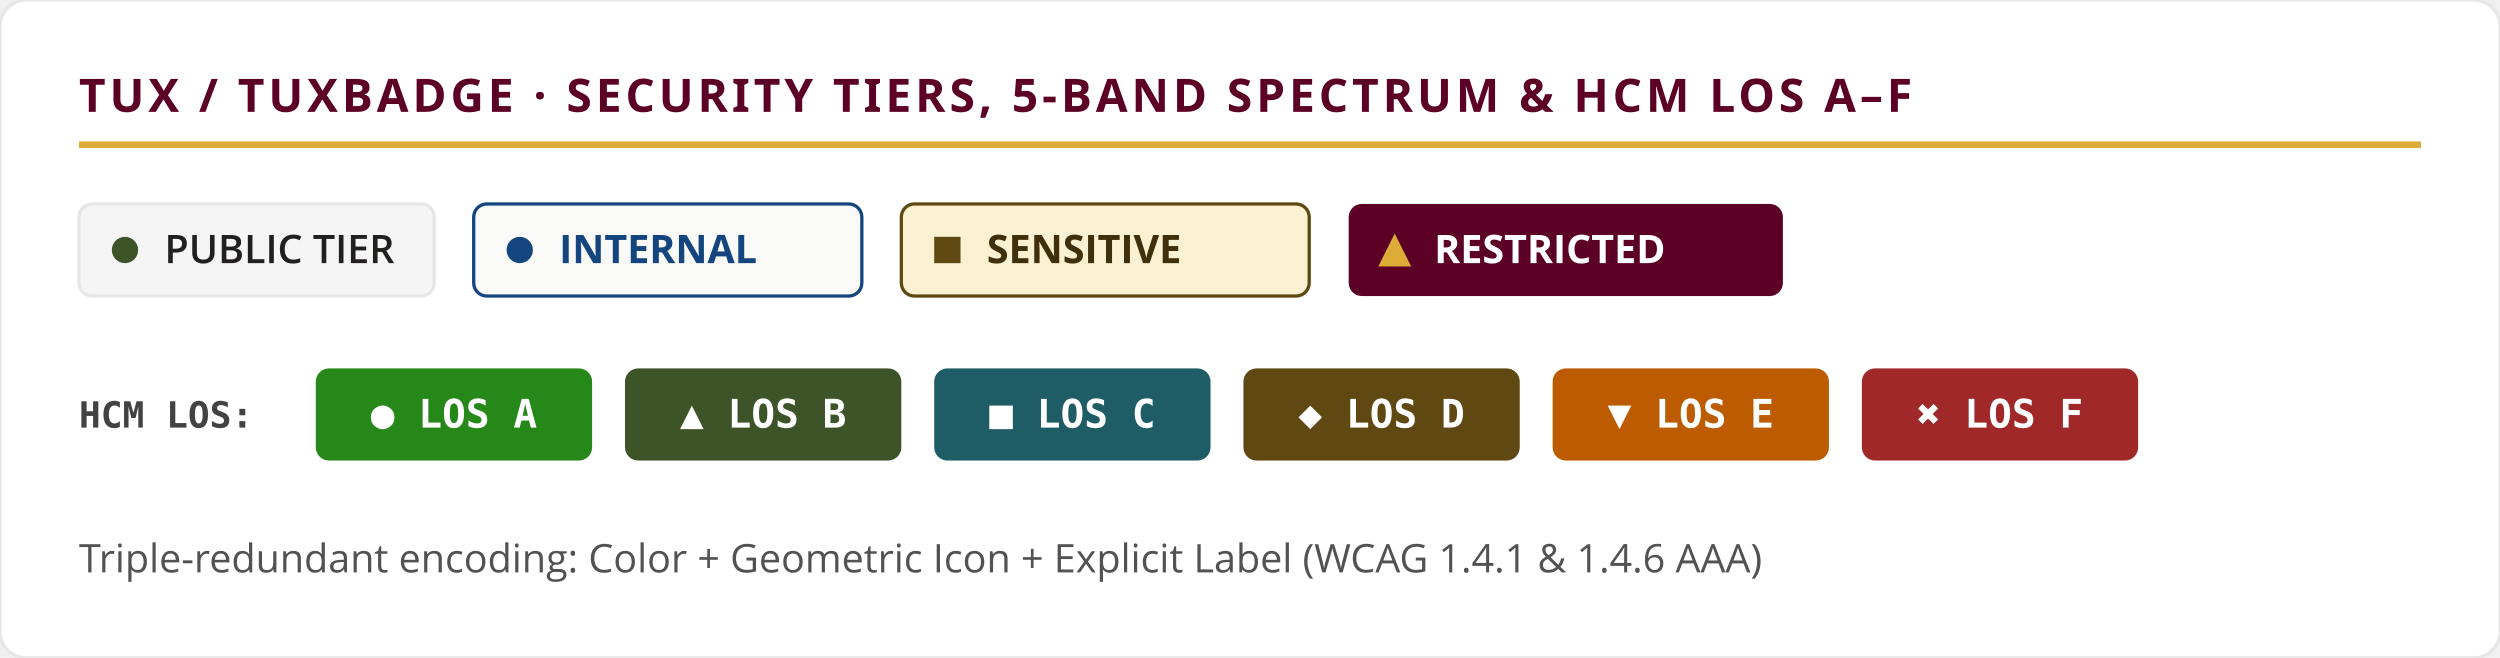
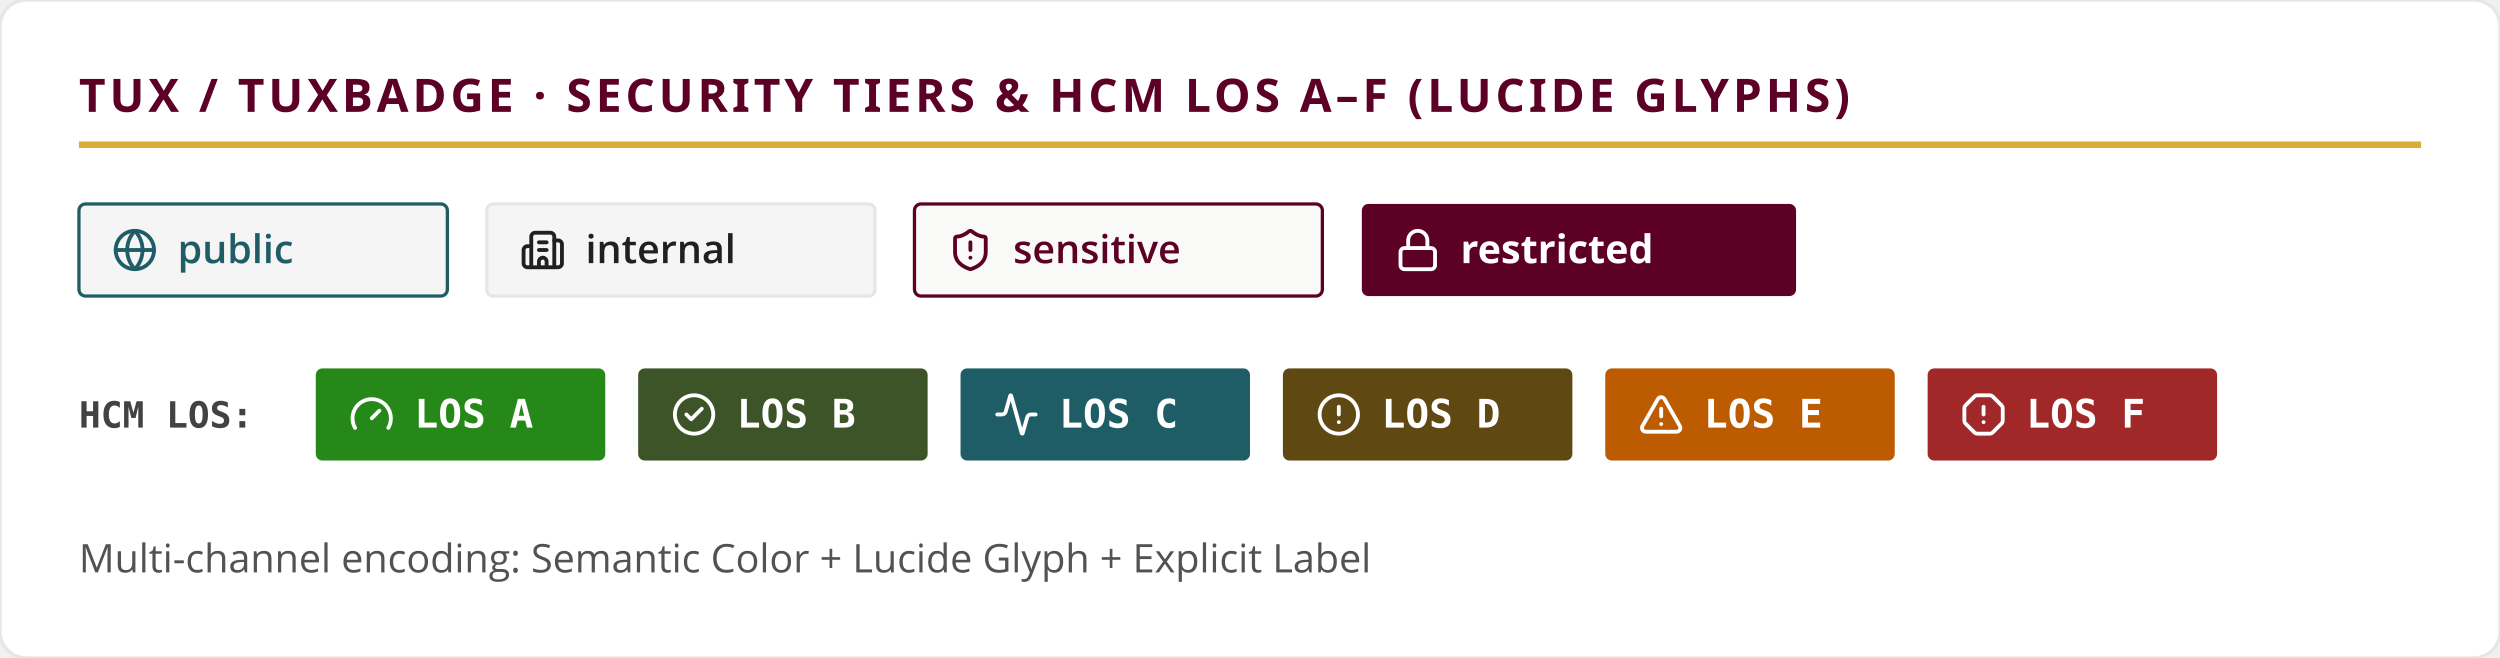
<svg xmlns="http://www.w3.org/2000/svg" width="760" height="200" viewBox="0 0 760 200" fill="none">
  <rect id="TUX / TuxBadge Sheet" width="760" height="200" rx="8" fill="#FFFFFF" stroke="#E7E6E6" />
-   <text x="24" y="34" fill="#5C0025" font-family="Oswald, sans-serif" font-size="14" font-weight="700" letter-spacing="1.2">TUX / TUXBADGE · SECURITY TIERS, 5-BAND SPECTRUM &amp; HCM LOS A–F</text>
+   <text x="24" y="34" fill="#5C0025" font-family="Oswald, sans-serif" font-size="14" font-weight="700" letter-spacing="1.2">TUX / TUXBADGE · SECURITY TIERS &amp; HCM LOS A–F (LUCIDE GLYPHS)</text>
  <line x1="24" y1="44" x2="736" y2="44" stroke="#DDAC37" stroke-width="2" />
  <g id="Badge / Tier Public" transform="translate(24, 62)">
-     <rect width="108" height="28" rx="4" fill="#F5F5F5" stroke="#E7E6E6" />
-     <circle cx="14" cy="14" r="4" fill="#3D5328" />
-     <text x="26" y="18" fill="#221F1F" font-family="Open Sans, sans-serif" font-size="12" font-weight="600">PUBLIC TIER</text>
+     <rect width="112" height="28" rx="2" fill="#F5F5F5" stroke="#1F5D66" />
+     <g id="Icon / lucide:globe" transform="translate(10, 7) scale(0.5833)">
+       <g fill="none" stroke="#1F5D66" stroke-linecap="round" stroke-linejoin="round" stroke-width="2">
+         <circle cx="12" cy="12" r="10" />
+         <path d="M12 2a14.5 14.5 0 0 0 0 20a14.5 14.5 0 0 0 0-20M2 12h20" />
+       </g>
+     </g>
+     <text x="30" y="18" fill="#1F5D66" font-family="Open Sans, sans-serif" font-size="12" font-weight="600">public</text>
  </g>
-   <g id="Badge / Tier Internal" transform="translate(144, 62)">
-     <rect width="118" height="28" rx="4" fill="#F9F9F7" stroke="#15457E" />
-     <circle cx="14" cy="14" r="4" fill="#15457E" />
-     <text x="26" y="18" fill="#15457E" font-family="Open Sans, sans-serif" font-size="12" font-weight="700">INTERNAL</text>
+   <g id="Badge / Tier Internal" transform="translate(148, 62)">
+     <rect width="118" height="28" rx="2" fill="#F5F5F5" stroke="#E7E6E6" />
+     <g id="Icon / lucide:building-2" transform="translate(10, 7) scale(0.5833)">
+       <g fill="none" stroke="#221F1F" stroke-linecap="round" stroke-linejoin="round" stroke-width="2">
+         <path d="M10 12h4m-4-4h4m0 13v-3a2 2 0 0 0-4 0v3" />
+         <path d="M6 10H4a2 2 0 0 0-2 2v7a2 2 0 0 0 2 2h16a2 2 0 0 0 2-2V9a2 2 0 0 0-2-2h-2" />
+         <path d="M6 21V5a2 2 0 0 1 2-2h8a2 2 0 0 1 2 2v16" />
+       </g>
+     </g>
+     <text x="30" y="18" fill="#221F1F" font-family="Open Sans, sans-serif" font-size="12" font-weight="600">internal</text>
  </g>
-   <g id="Badge / Tier Sensitive" transform="translate(274, 62)">
-     <rect width="124" height="28" rx="4" fill="#faf0d2" stroke="#604812" />
-     <rect x="10" y="10" width="8" height="8" fill="#604812" />
-     <text x="26" y="18" fill="#3f300b" font-family="Open Sans, sans-serif" font-size="12" font-weight="700">SENSITIVE</text>
+   <g id="Badge / Tier Sensitive" transform="translate(278, 62)">
+     <rect width="124" height="28" rx="2" fill="#F9F9F7" stroke="#5C0025" />
+     <g id="Icon / lucide:shield-alert" transform="translate(10, 7) scale(0.5833)">
+       <path fill="none" stroke="#5C0025" stroke-linecap="round" stroke-linejoin="round" stroke-width="2" d="M20 13c0 5-3.5 7.5-7.66 8.95a1 1 0 0 1-.67-.01C7.5 20.5 4 18 4 13V6a1 1 0 0 1 1-1c2 0 4.5-1.2 6.24-2.72a1.17 1.17 0 0 1 1.52 0C14.51 3.81 17 5 19 5a1 1 0 0 1 1 1zm-8-5v4m0 4h.01" />
+     </g>
+     <text x="30" y="18" fill="#5C0025" font-family="Open Sans, sans-serif" font-size="12" font-weight="600">sensitive</text>
  </g>
-   <g id="Badge / Tier Restricted" transform="translate(410, 62)">
-     <rect width="132" height="28" rx="4" fill="#5C0025" />
-     <polygon points="14,9 19,19 9,19" fill="#DDAC37" />
-     <text x="26" y="18" fill="#FFFFFF" font-family="Open Sans, sans-serif" font-size="12" font-weight="700">RESTRICTED</text>
+   <g id="Badge / Tier Restricted" transform="translate(414, 62)">
+     <rect width="132" height="28" rx="2" fill="#5C0025" />
+     <g id="Icon / lucide:lock" transform="translate(10, 7) scale(0.5833)">
+       <g fill="none" stroke="#FFFFFF" stroke-linecap="round" stroke-linejoin="round" stroke-width="2">
+         <rect width="18" height="11" x="3" y="11" rx="2" ry="2" />
+         <path d="M7 11V7a5 5 0 0 1 10 0v4" />
+       </g>
+     </g>
+     <text x="30" y="18" fill="#FFFFFF" font-family="Open Sans, sans-serif" font-size="12" font-weight="700">restricted</text>
  </g>
  <g id="HCM Level of Service Row" transform="translate(24, 112)">
    <text x="0" y="18" fill="#424242" font-family="JetBrains Mono, monospace" font-size="11" font-weight="600">HCM LOS:</text>
    <g id="LOS A" transform="translate(72, 0)">
-       <rect width="84" height="28" rx="4" fill="#258818" />
-       <text x="42" y="18" text-anchor="middle" fill="#FFFFFF" font-family="JetBrains Mono, monospace" font-size="12" font-weight="700">● LOS A</text>
+       <rect width="88" height="28" rx="2" fill="#258818" />
+       <g id="Icon / lucide:gauge" transform="translate(10, 7) scale(0.5833)">
+         <path fill="none" stroke="#FFFFFF" stroke-linecap="round" stroke-linejoin="round" stroke-width="2" d="m12 14l4-4M3.34 19a10 10 0 1 1 17.32 0" />
+       </g>
+       <text x="30" y="18" fill="#FFFFFF" font-family="JetBrains Mono, monospace" font-size="12" font-weight="700">LOS A</text>
    </g>
-     <g id="LOS B" transform="translate(166, 0)">
-       <rect width="84" height="28" rx="4" fill="#3D5328" />
-       <text x="42" y="18" text-anchor="middle" fill="#FFFFFF" font-family="JetBrains Mono, monospace" font-size="12" font-weight="700">▲ LOS B</text>
+     <g id="LOS B" transform="translate(170, 0)">
+       <rect width="88" height="28" rx="2" fill="#3D5328" />
+       <g id="Icon / lucide:check-circle-2" transform="translate(10, 7) scale(0.5833)">
+         <g fill="none" stroke="#FFFFFF" stroke-linecap="round" stroke-linejoin="round" stroke-width="2">
+           <circle cx="12" cy="12" r="10" />
+           <path d="m16 9l-5.5 5.5L8 12" />
+         </g>
+       </g>
+       <text x="30" y="18" fill="#FFFFFF" font-family="JetBrains Mono, monospace" font-size="12" font-weight="700">LOS B</text>
    </g>
-     <g id="LOS C" transform="translate(260, 0)">
-       <rect width="84" height="28" rx="4" fill="#1F5D66" />
-       <text x="42" y="18" text-anchor="middle" fill="#FFFFFF" font-family="JetBrains Mono, monospace" font-size="12" font-weight="700">■ LOS C</text>
+     <g id="LOS C" transform="translate(268, 0)">
+       <rect width="88" height="28" rx="2" fill="#1F5D66" />
+       <g id="Icon / lucide:activity" transform="translate(10, 7) scale(0.5833)">
+         <path fill="none" stroke="#FFFFFF" stroke-linecap="round" stroke-linejoin="round" stroke-width="2" d="M22 12h-2.48a2 2 0 0 0-1.93 1.46l-2.35 8.36a.25.25 0 0 1-.48 0L9.24 2.18a.25.25 0 0 0-.48 0l-2.35 8.36A2 2 0 0 1 4.49 12H2" />
+       </g>
+       <text x="30" y="18" fill="#FFFFFF" font-family="JetBrains Mono, monospace" font-size="12" font-weight="700">LOS C</text>
    </g>
-     <g id="LOS D" transform="translate(354, 0)">
-       <rect width="84" height="28" rx="4" fill="#604812" />
-       <text x="42" y="18" text-anchor="middle" fill="#FFFFFF" font-family="JetBrains Mono, monospace" font-size="12" font-weight="700">◆ LOS D</text>
+     <g id="LOS D" transform="translate(366, 0)">
+       <rect width="88" height="28" rx="2" fill="#604812" />
+       <g id="Icon / lucide:alert-circle" transform="translate(10, 7) scale(0.5833)">
+         <g fill="none" stroke="#FFFFFF" stroke-linecap="round" stroke-linejoin="round" stroke-width="2">
+           <circle cx="12" cy="12" r="10" />
+           <path d="M12 8v4m0 4h.01" />
+         </g>
+       </g>
+       <text x="30" y="18" fill="#FFFFFF" font-family="JetBrains Mono, monospace" font-size="12" font-weight="700">LOS D</text>
    </g>
-     <g id="LOS E" transform="translate(448, 0)">
-       <rect width="84" height="28" rx="4" fill="#BC5B00" />
-       <text x="42" y="18" text-anchor="middle" fill="#FFFFFF" font-family="JetBrains Mono, monospace" font-size="12" font-weight="700">▼ LOS E</text>
+     <g id="LOS E" transform="translate(464, 0)">
+       <rect width="88" height="28" rx="2" fill="#BC5B00" />
+       <g id="Icon / lucide:alert-triangle" transform="translate(10, 7) scale(0.5833)">
+         <path fill="none" stroke="#FFFFFF" stroke-linecap="round" stroke-linejoin="round" stroke-width="2" d="m21.73 18l-8-14a2 2 0 0 0-3.48 0l-8 14A2 2 0 0 0 4 21h16a2 2 0 0 0 1.73-3M12 9v4m0 4h.01" />
+       </g>
+       <text x="30" y="18" fill="#FFFFFF" font-family="JetBrains Mono, monospace" font-size="12" font-weight="700">LOS E</text>
    </g>
-     <g id="LOS F" transform="translate(542, 0)">
-       <rect width="84" height="28" rx="4" fill="#A02828" />
-       <text x="42" y="18" text-anchor="middle" fill="#FFFFFF" font-family="JetBrains Mono, monospace" font-size="12" font-weight="700">✖ LOS F</text>
+     <g id="LOS F" transform="translate(562, 0)">
+       <rect width="88" height="28" rx="2" fill="#A02828" />
+       <g id="Icon / lucide:alert-octagon" transform="translate(10, 7) scale(0.5833)">
+         <path fill="none" stroke="#FFFFFF" stroke-linecap="round" stroke-linejoin="round" stroke-width="2" d="M12 16h.01M12 8v4m3.312-10a2 2 0 0 1 1.414.586l4.688 4.688A2 2 0 0 1 22 8.688v6.624a2 2 0 0 1-.586 1.414l-4.688 4.688a2 2 0 0 1-1.414.586H8.688a2 2 0 0 1-1.414-.586l-4.688-4.688A2 2 0 0 1 2 15.312V8.688a2 2 0 0 1 .586-1.414l4.688-4.688A2 2 0 0 1 8.688 2z" />
+       </g>
+       <text x="30" y="18" fill="#FFFFFF" font-family="JetBrains Mono, monospace" font-size="12" font-weight="700">LOS F</text>
    </g>
  </g>
-   <text x="24" y="174" fill="#525252" font-family="Open Sans, sans-serif" font-size="12">Triple-redundant encoding: Color + Geometric Icon + Explicit Label (WCAG 1.4.1 &amp; 1.4.6 AAA)</text>
+   <text x="24" y="174" fill="#525252" font-family="Open Sans, sans-serif" font-size="12">Multi-channel encoding: Semantic Color + Lucide Glyph + Explicit Label</text>
</svg>
